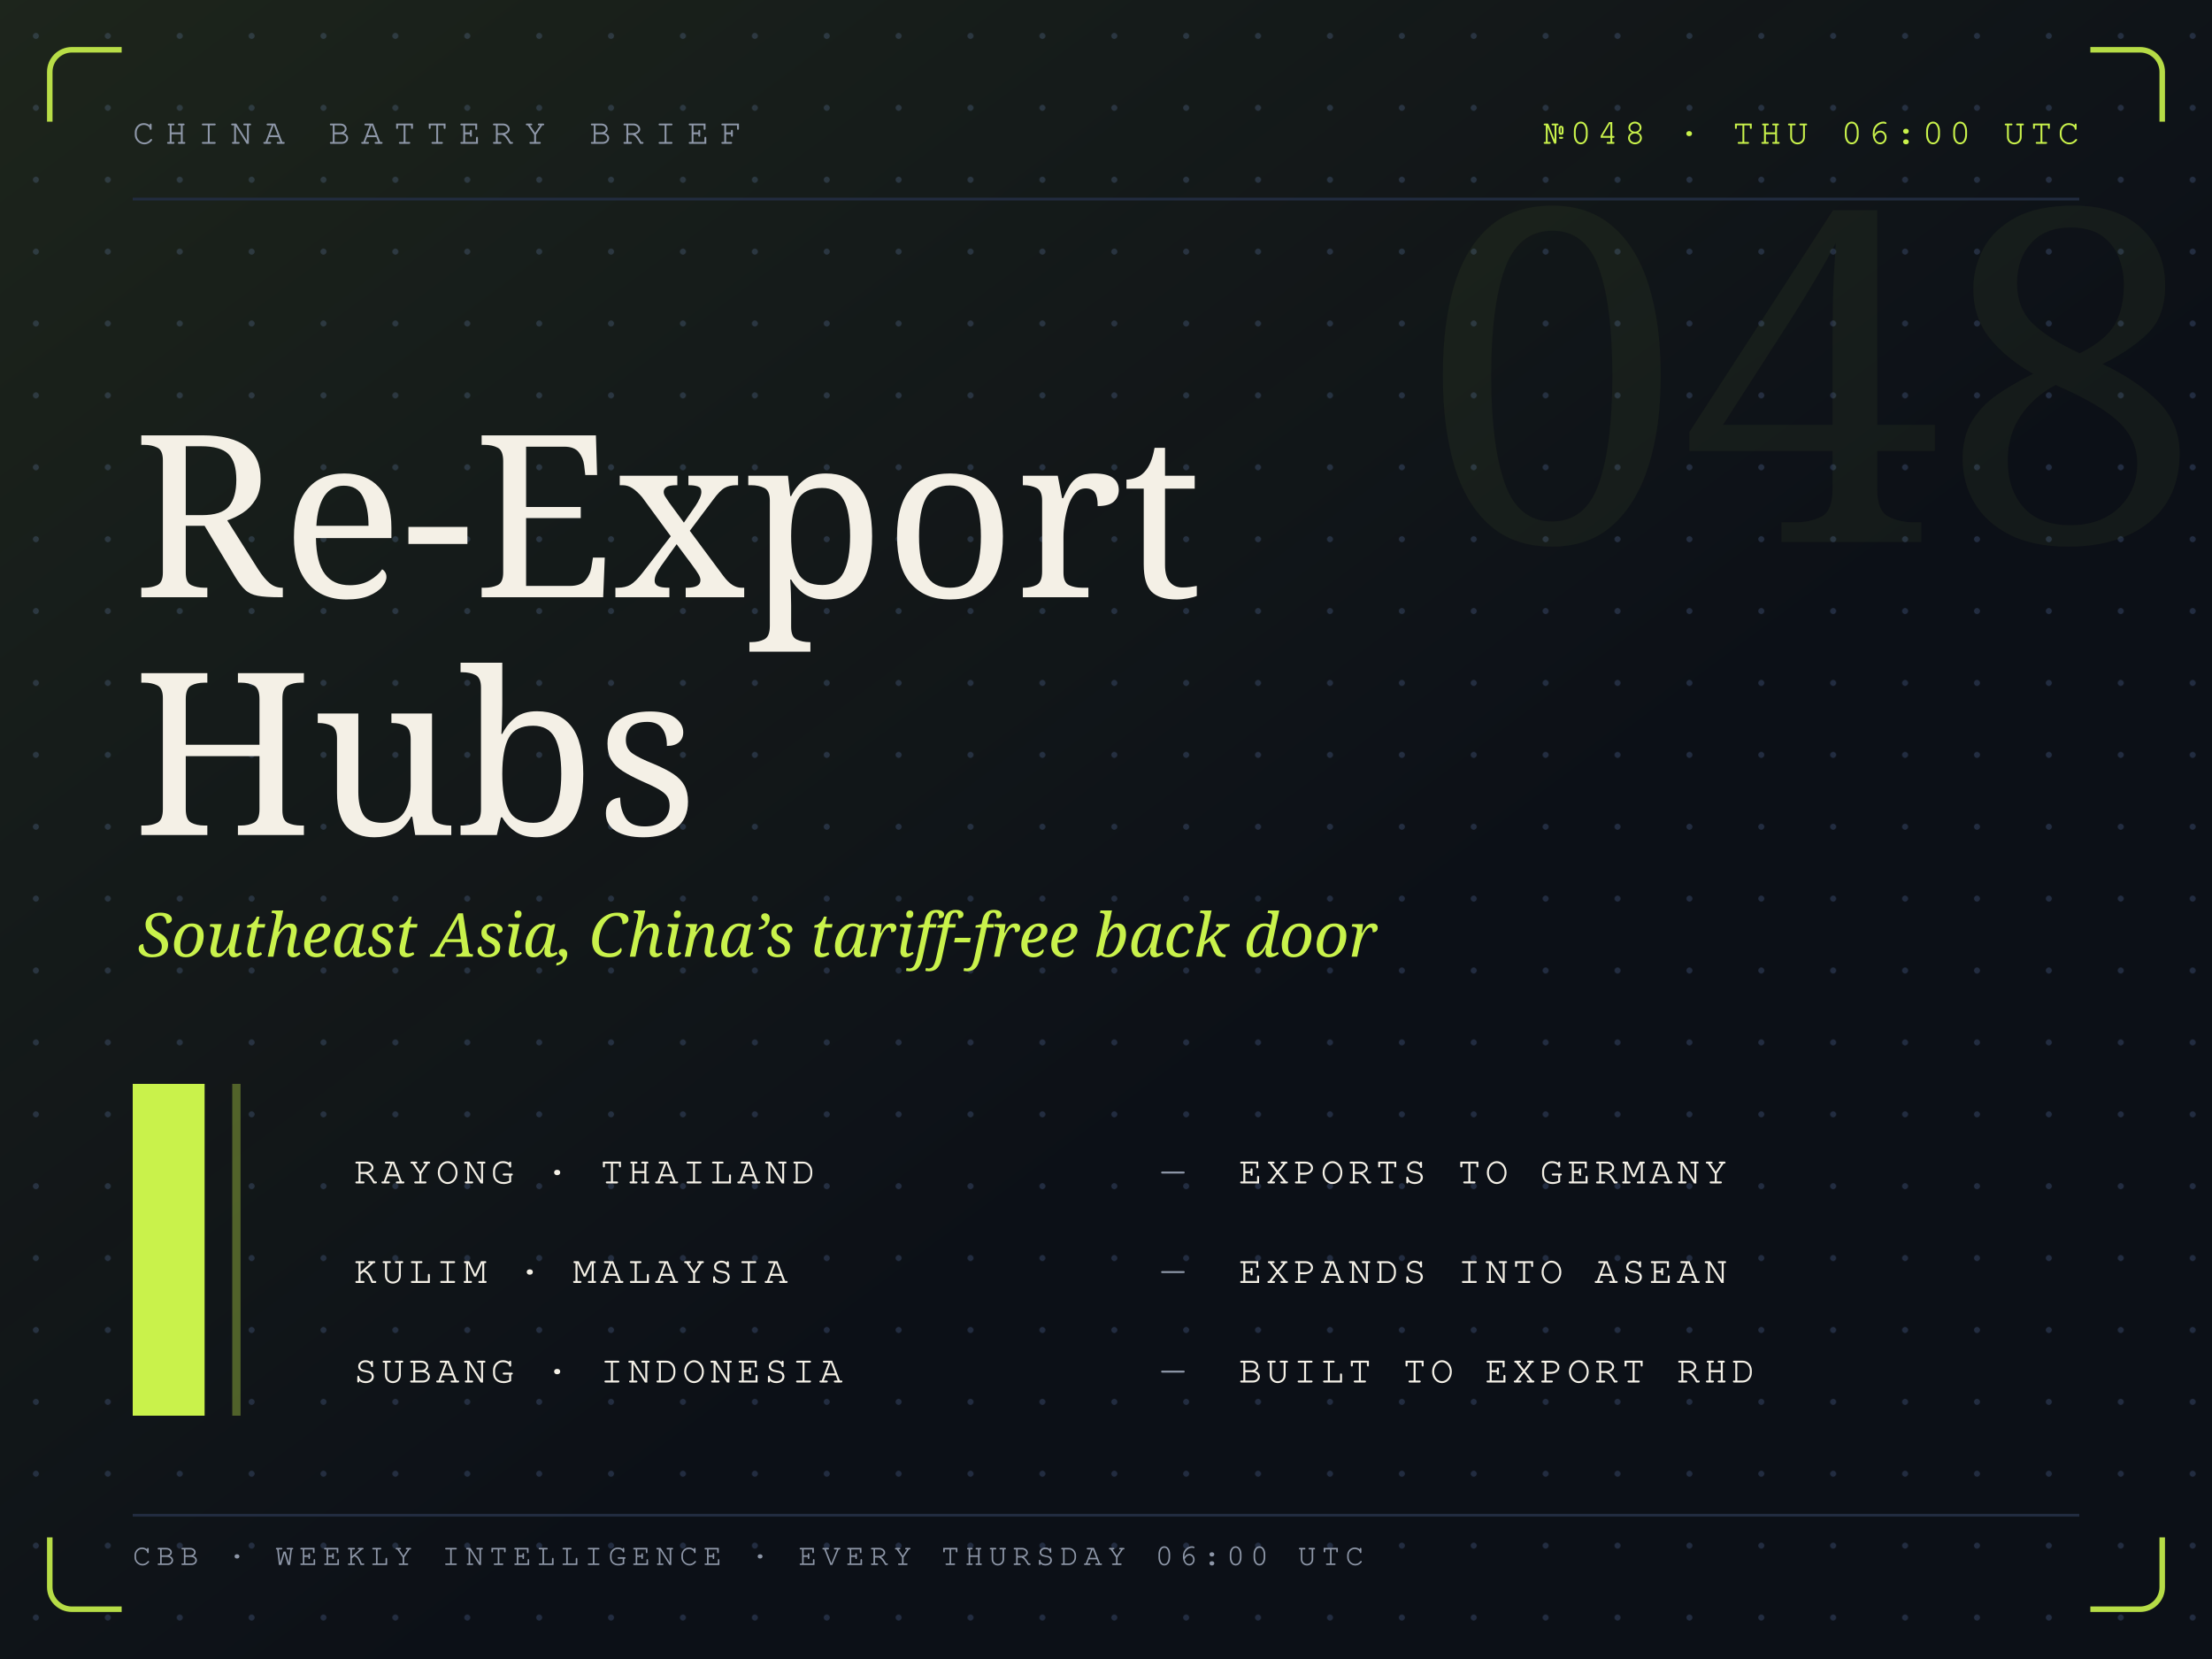
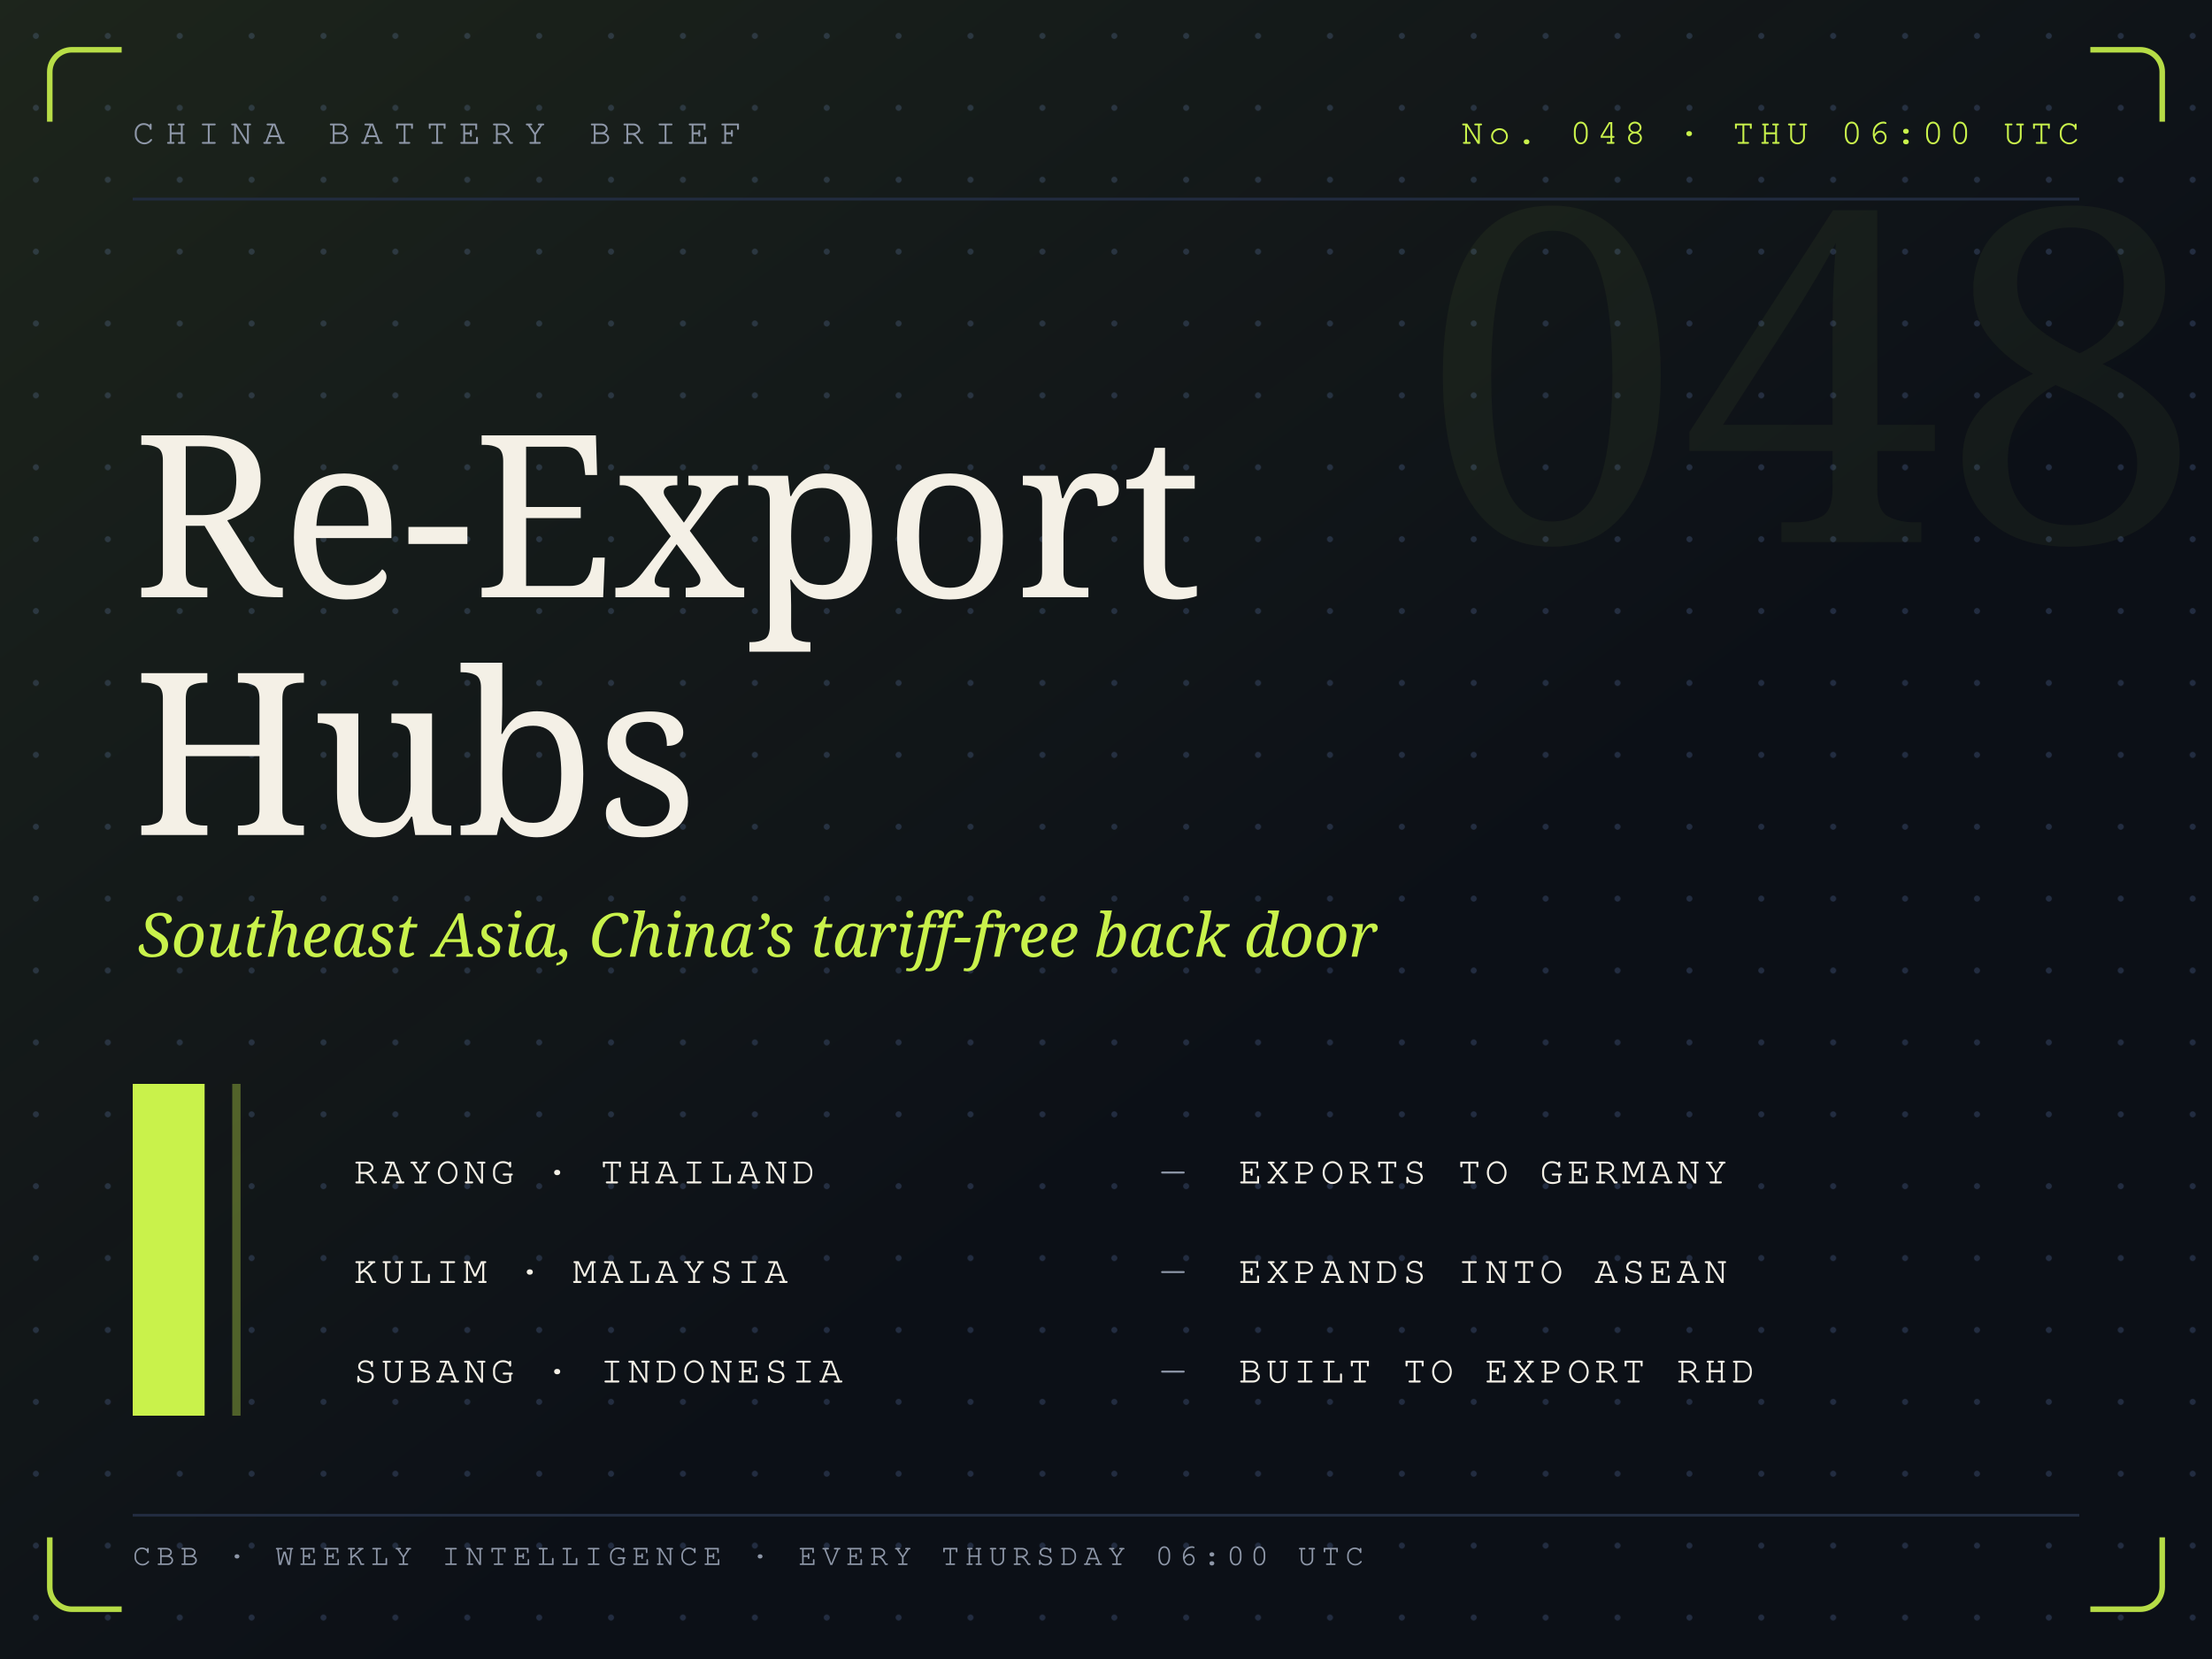
<svg xmlns="http://www.w3.org/2000/svg" width="800" height="600" viewBox="0 0 800 600" role="img" aria-label="Cover 048 — Re-Export Hubs">
  <defs>
    <pattern id="dots" width="26" height="26" patternUnits="userSpaceOnUse">
      <circle cx="13" cy="13" r="1.1" fill="#222C40" />
    </pattern>
    <linearGradient id="glow" x1="0" y1="0" x2="1" y2="1">
      <stop offset="0" stop-color="#C9F24B" stop-opacity="0.09" />
      <stop offset="0.6" stop-color="#C9F24B" stop-opacity="0" />
    </linearGradient>
  </defs>
  <rect width="800" height="600" fill="#0C1017" />
  <rect width="800" height="600" fill="url(#dots)" />
  <rect width="800" height="600" fill="url(#glow)" />
  <text x="796" y="196" text-anchor="end" font-family="Georgia,serif" font-size="168" fill="#C9F24B" opacity="0.05">048</text>
  <g stroke="#C9F24B" stroke-width="2" opacity="0.9">
    <path d="M18 44 V26 a8 8 0 0 1 8 -8 H44" fill="none" />
    <path d="M782 44 V26 a8 8 0 0 0 -8 -8 H756" fill="none" />
    <path d="M18 556 V574 a8 8 0 0 0 8 8 H44" fill="none" />
    <path d="M782 556 V574 a8 8 0 0 1 -8 8 H756" fill="none" />
  </g>
  <text x="48" y="52" font-family="Courier,monospace" font-size="13" letter-spacing="4" fill="#8E97A8">CHINA BATTERY BRIEF</text>
-   <text x="752" y="52" text-anchor="end" font-family="Courier,monospace" font-size="13" letter-spacing="2" fill="#C9F24B">№048 · THU 06:00 UTC</text>
+   <text x="752" y="52" text-anchor="end" font-family="Courier,monospace" font-size="13" letter-spacing="2" fill="#C9F24B">No. 048 · THU 06:00 UTC</text>
  <line x1="48" y1="72" x2="752" y2="72" stroke="#222C40" stroke-width="1" />
  <text x="48" y="216" font-family="Georgia,serif" font-size="82" fill="#F4F0E6">Re-Export</text>
  <text x="48" y="302" font-family="Georgia,serif" font-size="82" fill="#F4F0E6">Hubs</text>
  <text x="50" y="346" font-family="Georgia,serif" font-style="italic" font-size="22" fill="#C9F24B">Southeast Asia, China’s tariff-free back door</text>
  <rect x="48" y="392" width="26" height="120" fill="#C9F24B" />
  <rect x="84" y="392" width="3" height="120" fill="#C9F24B" opacity="0.35" />
  <g font-family="Courier,monospace" font-size="14" letter-spacing="1.5">
    <text x="128" y="428" fill="#F4F0E6">RAYONG · THAILAND</text>
    <text x="420" y="428" fill="#8E97A8">—</text>
    <text x="448" y="428" fill="#F4F0E6">EXPORTS TO GERMANY</text>
    <text x="128" y="464" fill="#F4F0E6">KULIM · MALAYSIA</text>
    <text x="420" y="464" fill="#8E97A8">—</text>
    <text x="448" y="464" fill="#F4F0E6">EXPANDS INTO ASEAN</text>
    <text x="128" y="500" fill="#F4F0E6">SUBANG · INDONESIA</text>
    <text x="420" y="500" fill="#8E97A8">—</text>
    <text x="448" y="500" fill="#F4F0E6">BUILT TO EXPORT RHD</text>
  </g>
  <line x1="48" y1="548" x2="752" y2="548" stroke="#222C40" stroke-width="1" />
  <text x="48" y="566" font-family="Courier,monospace" font-size="11" letter-spacing="2" fill="#8E97A8">CBB · WEEKLY INTELLIGENCE · EVERY THURSDAY 06:00 UTC</text>
</svg>
